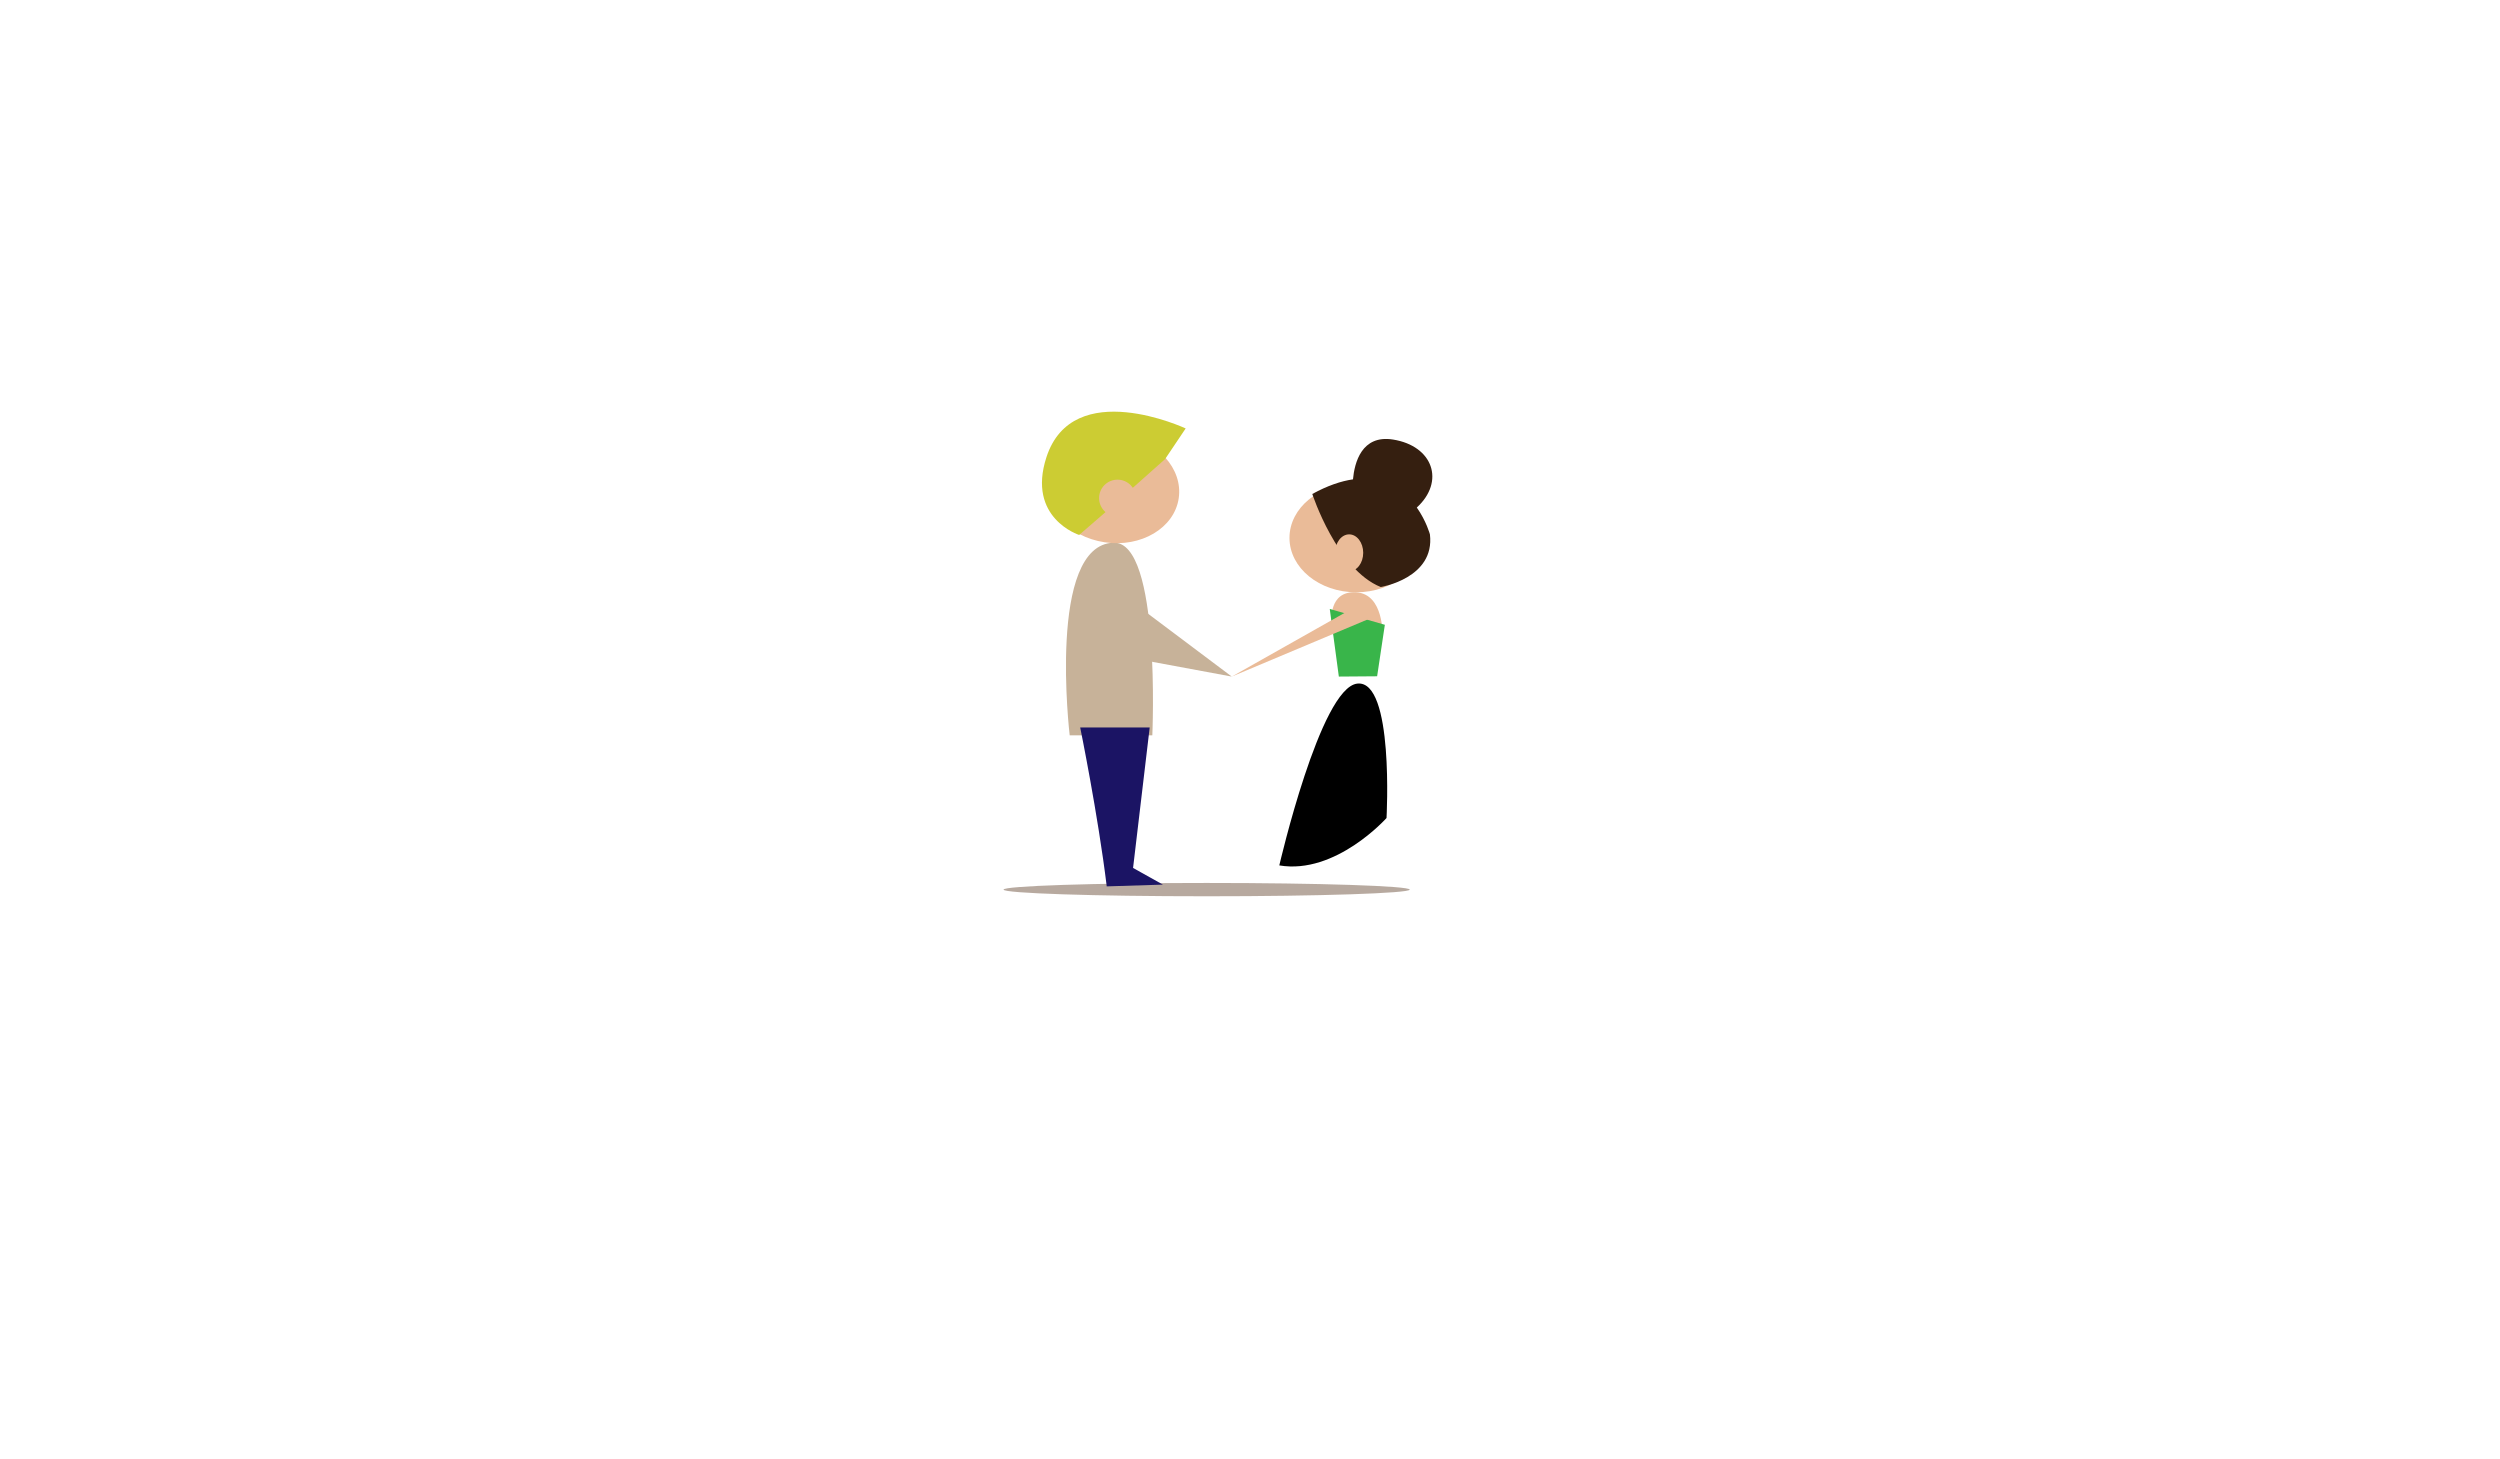
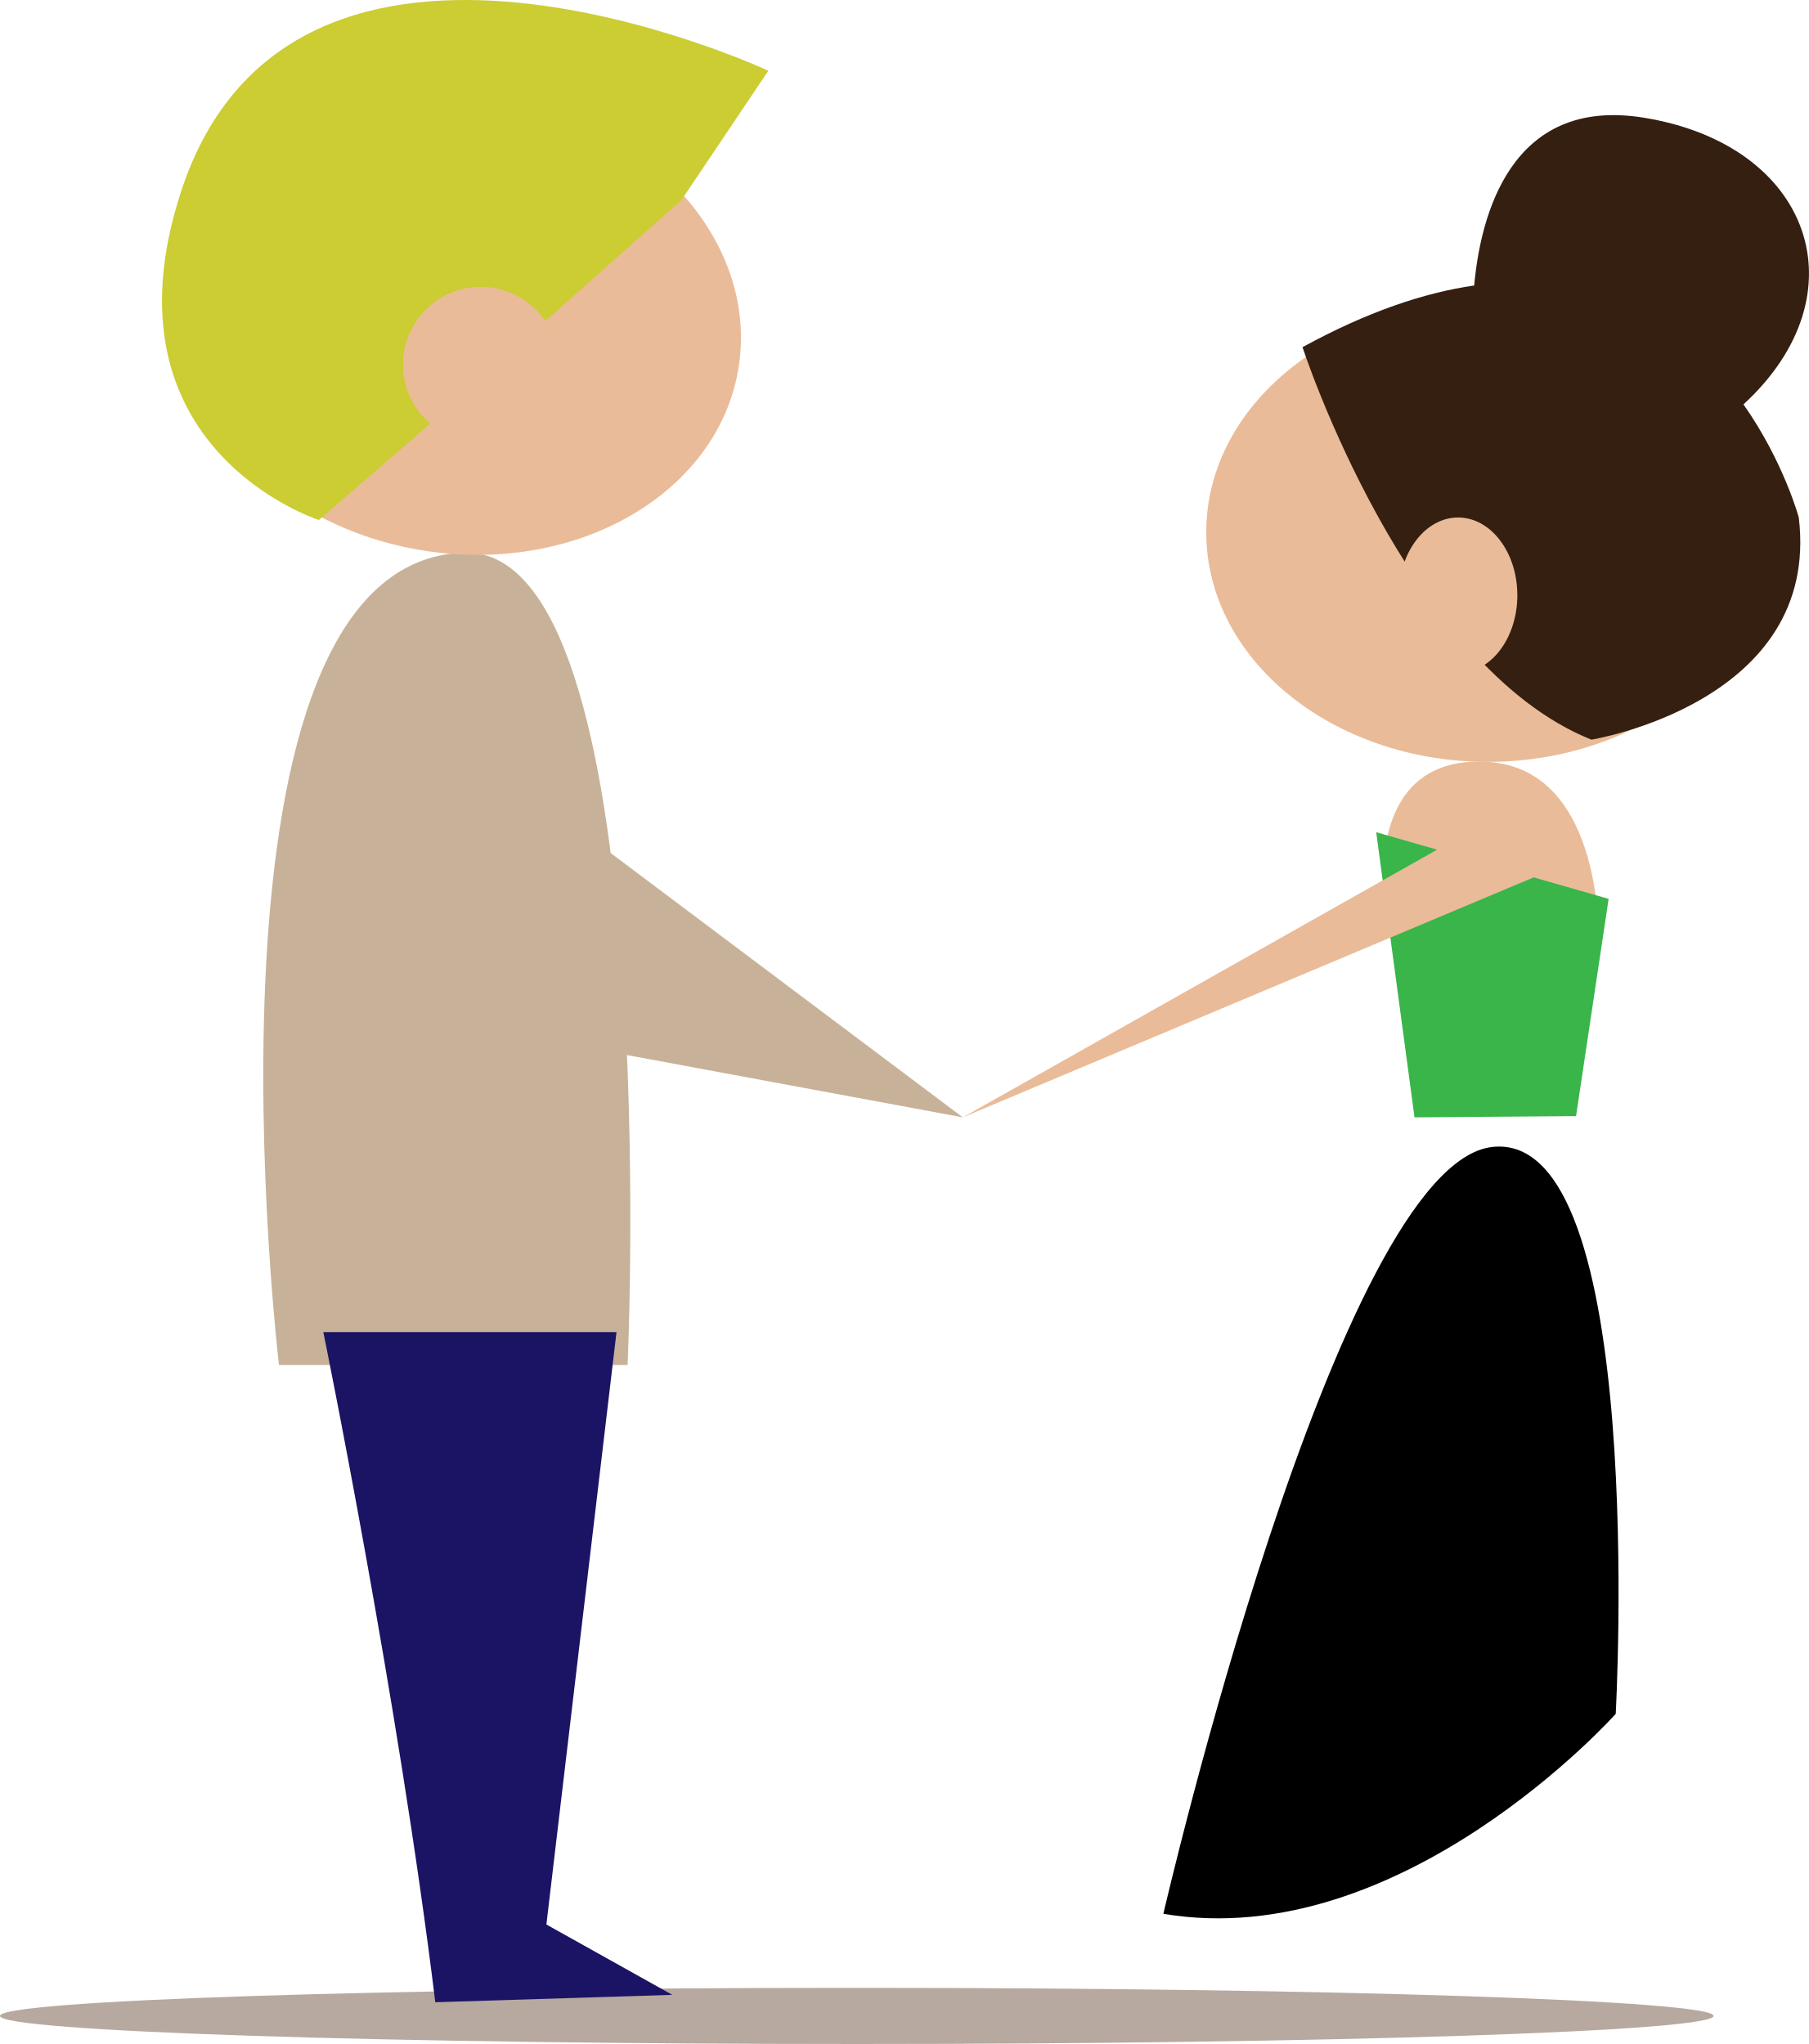
- <svg xmlns="http://www.w3.org/2000/svg" version="1.1" id="Layer_1" x="0px" y="0px" width="960px" height="560px" viewBox="0 0 960 560" enable-background="new 0 0 960 560" xml:space="preserve">
+ <svg xmlns="http://www.w3.org/2000/svg" version="1.1" id="Layer_1" x="0px" y="0px" width="164.651px" height="186.09px" viewBox="385.367 158.08 164.651 186.09" enable-background="new 385.367 158.08 164.651 186.09" xml:space="preserve">
  <g>
    <ellipse fill="#B7A99F" cx="463.35" cy="341.613" rx="77.983" ry="2.557" />
    <g>
      <path d="M491.255,332.316c0,0,15.758-68.247,29.949-69.816c14.192-1.57,11.223,51.613,11.223,51.613    S512.94,335.979,491.255,332.316z" />
      <ellipse fill="#EABB98" cx="520.776" cy="206.542" rx="25.619" ry="20.9" />
      <path fill="#351F10" d="M544.055,194.898c10.937-10.051,6.209-23.657-9.122-26.11c-12.091-1.935-14.814,8.967-15.388,15.284    c-4.543,0.654-9.723,2.386-15.625,5.615c0,0,9.439,28.991,26.293,35.732c0,0,20.9-3.372,18.877-20.226    C549.091,205.194,547.721,200.113,544.055,194.898z" />
      <path fill="#EABB98" d="M511.337,238.904c0,0-1.348-12.136,9.439-11.461c10.787,0.674,10.112,16.854,10.112,16.854    L511.337,238.904z" />
      <polygon fill="#39B54A" points="510.628,233.847 514.114,259.806 528.817,259.693 531.781,239.915   " />
      <polygon fill="#EABB98" points="520.775,232.836 473,259.806 527.518,236.881   " />
      <ellipse fill="#EABB98" cx="518.079" cy="212.273" rx="5.394" ry="7.079" />
    </g>
    <path fill="#C7B299" d="M410.76,282.355h31.732c0,0,3.378-74.436-14.832-73.958C402.041,209.071,410.76,282.355,410.76,282.355z" />
    <polygon fill="#C7B299" points="418.896,219.184 473,259.806 421.929,250.33  " />
    <g>
-       <ellipse transform="matrix(0.9889 0.1484 -0.1484 0.9889 32.5779 -61.3471)" fill="#EABB98" cx="427.293" cy="187.587" rx="25.619" ry="20.9" />
+       <ellipse transform="matrix(0.1484 -0.9889 0.9889 0.1484 178.3875 582.2907)" fill="#EABB98" cx="427.29" cy="187.568" rx="20.899" ry="25.618" />
      <path fill="#CCCC33" d="M414.39,205.42l9.401-8.133l23.605-20.999l7.902-11.767c0,0-43.299-20.251-53.473,11.062    C394.222,198.985,414.39,205.42,414.39,205.42z" />
      <circle fill="#EABB98" cx="429.126" cy="191.27" r="7.079" />
    </g>
    <path fill="#1B1464" d="M414.794,279.355c0,0,6.821,33.372,10.192,61.014l21.574-0.674l-11.461-6.405l6.382-53.935H414.794z" />
  </g>
</svg>
